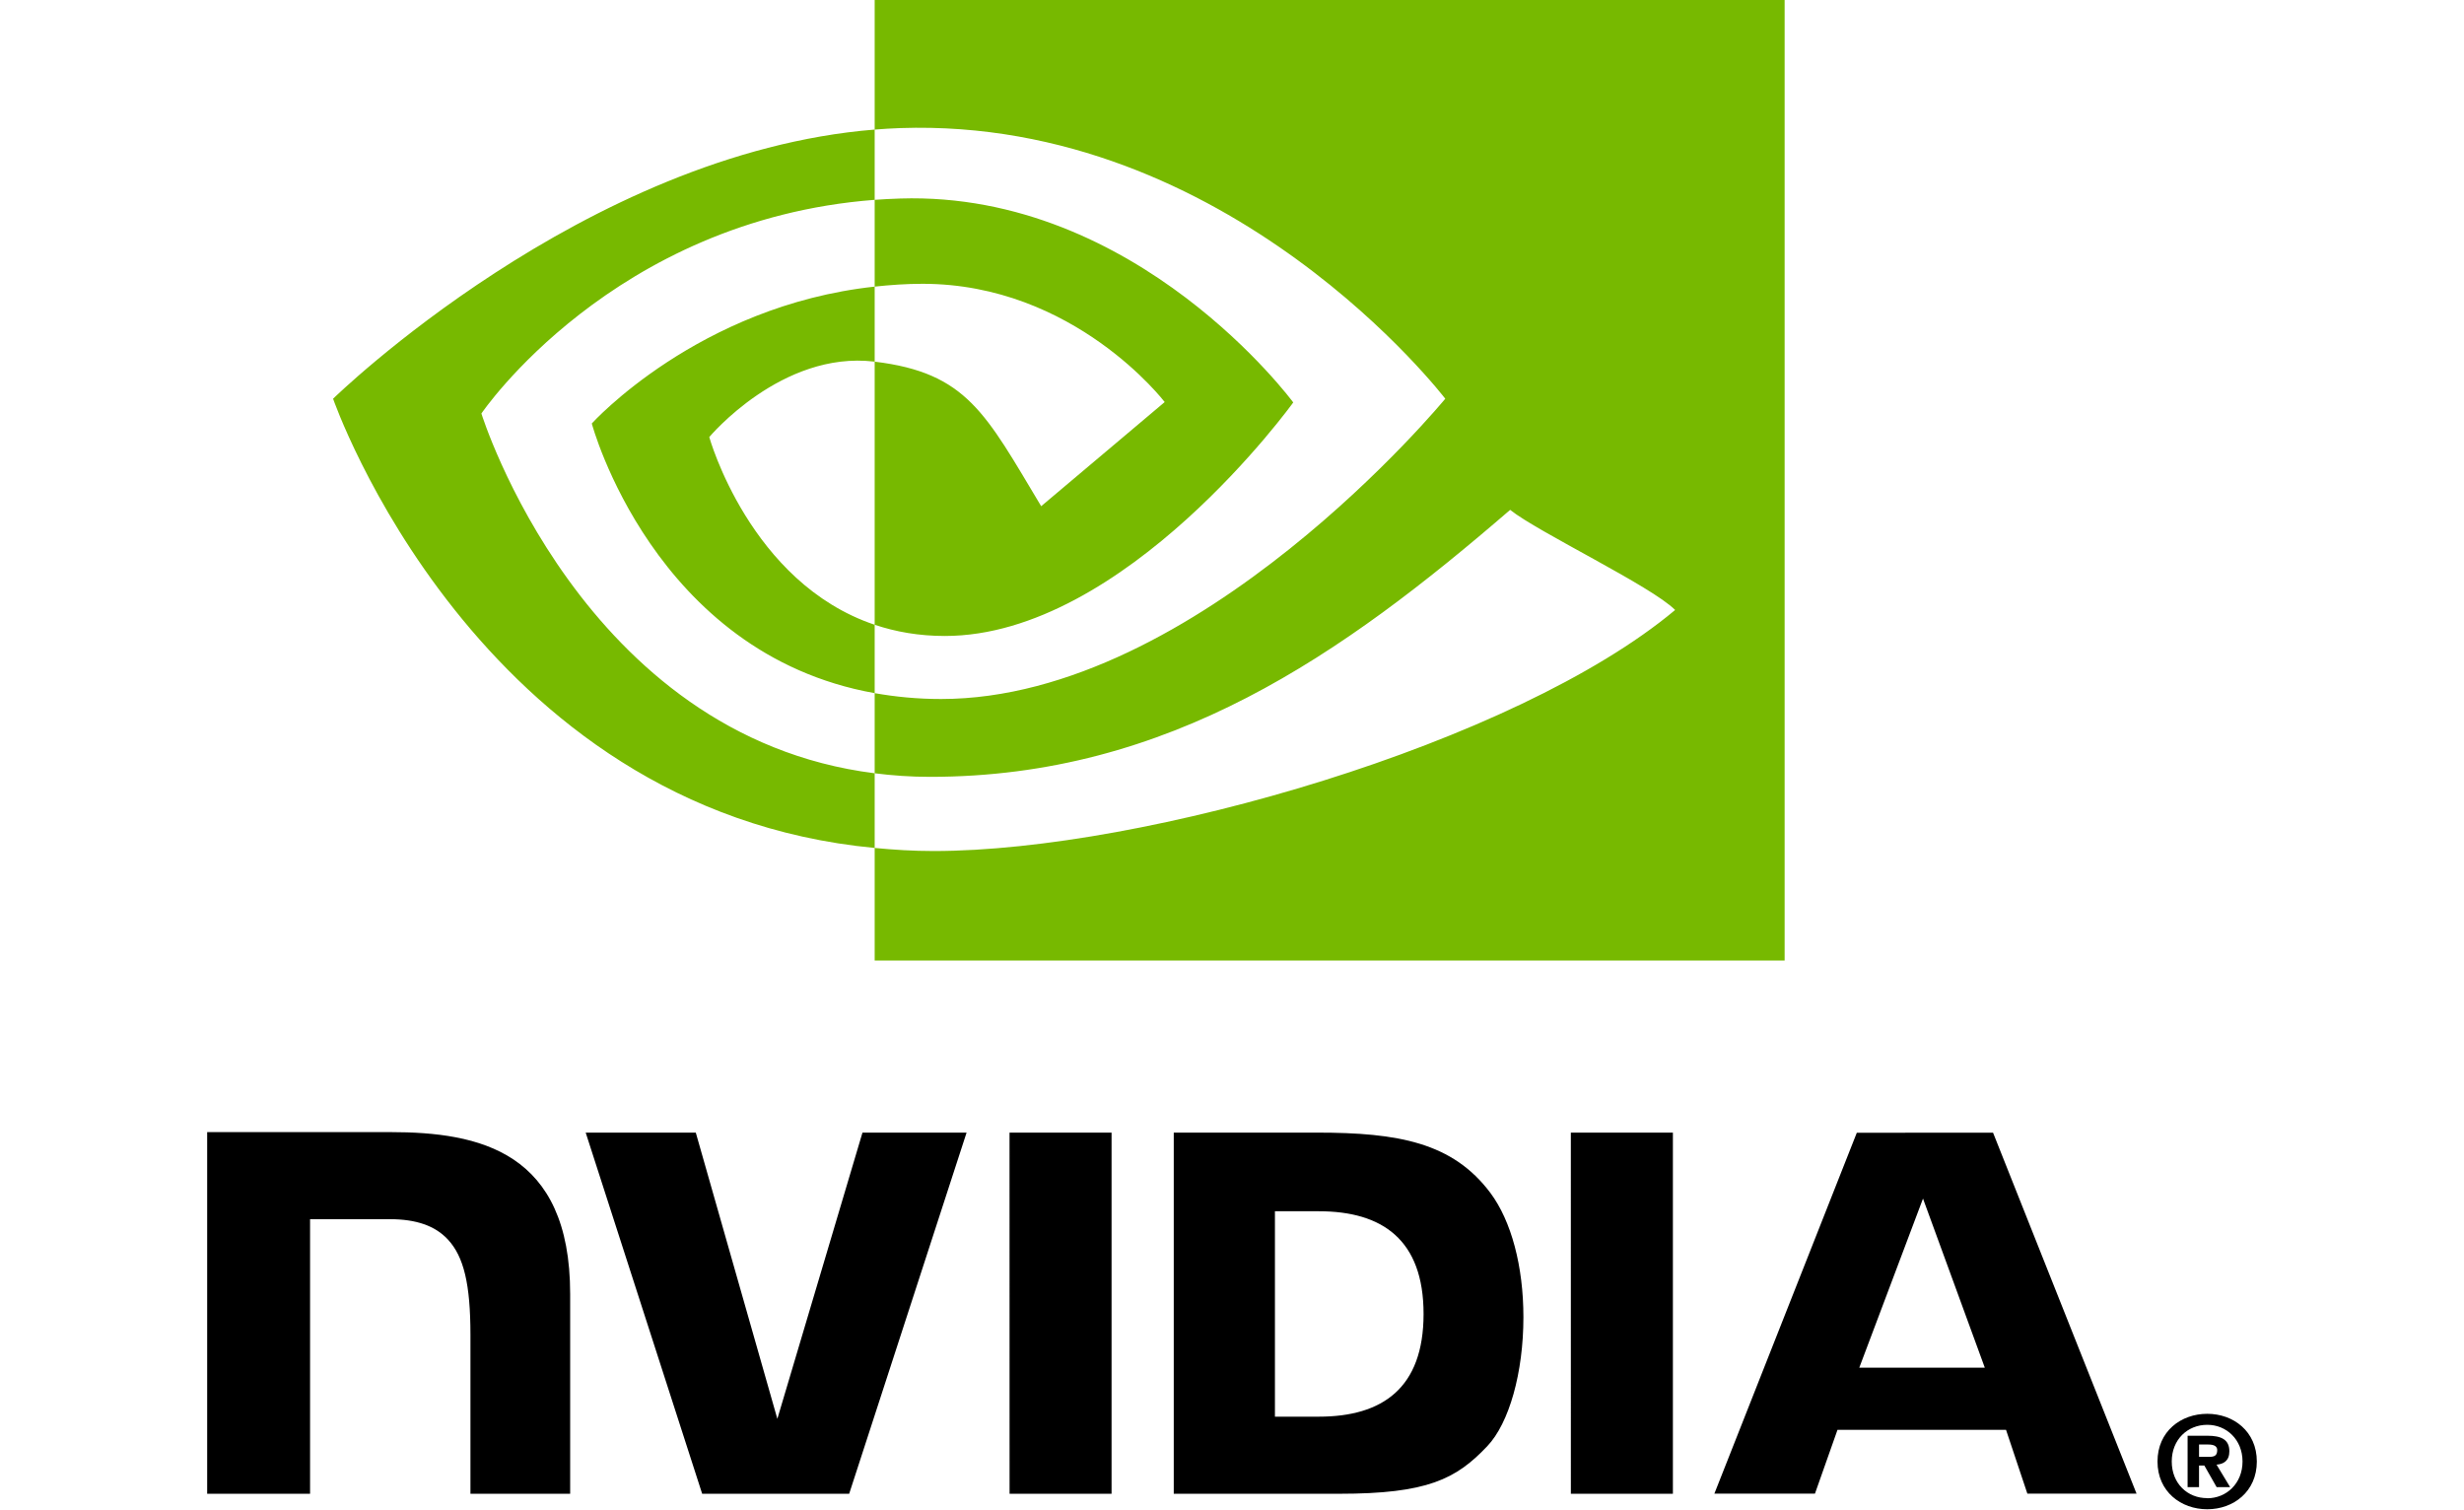
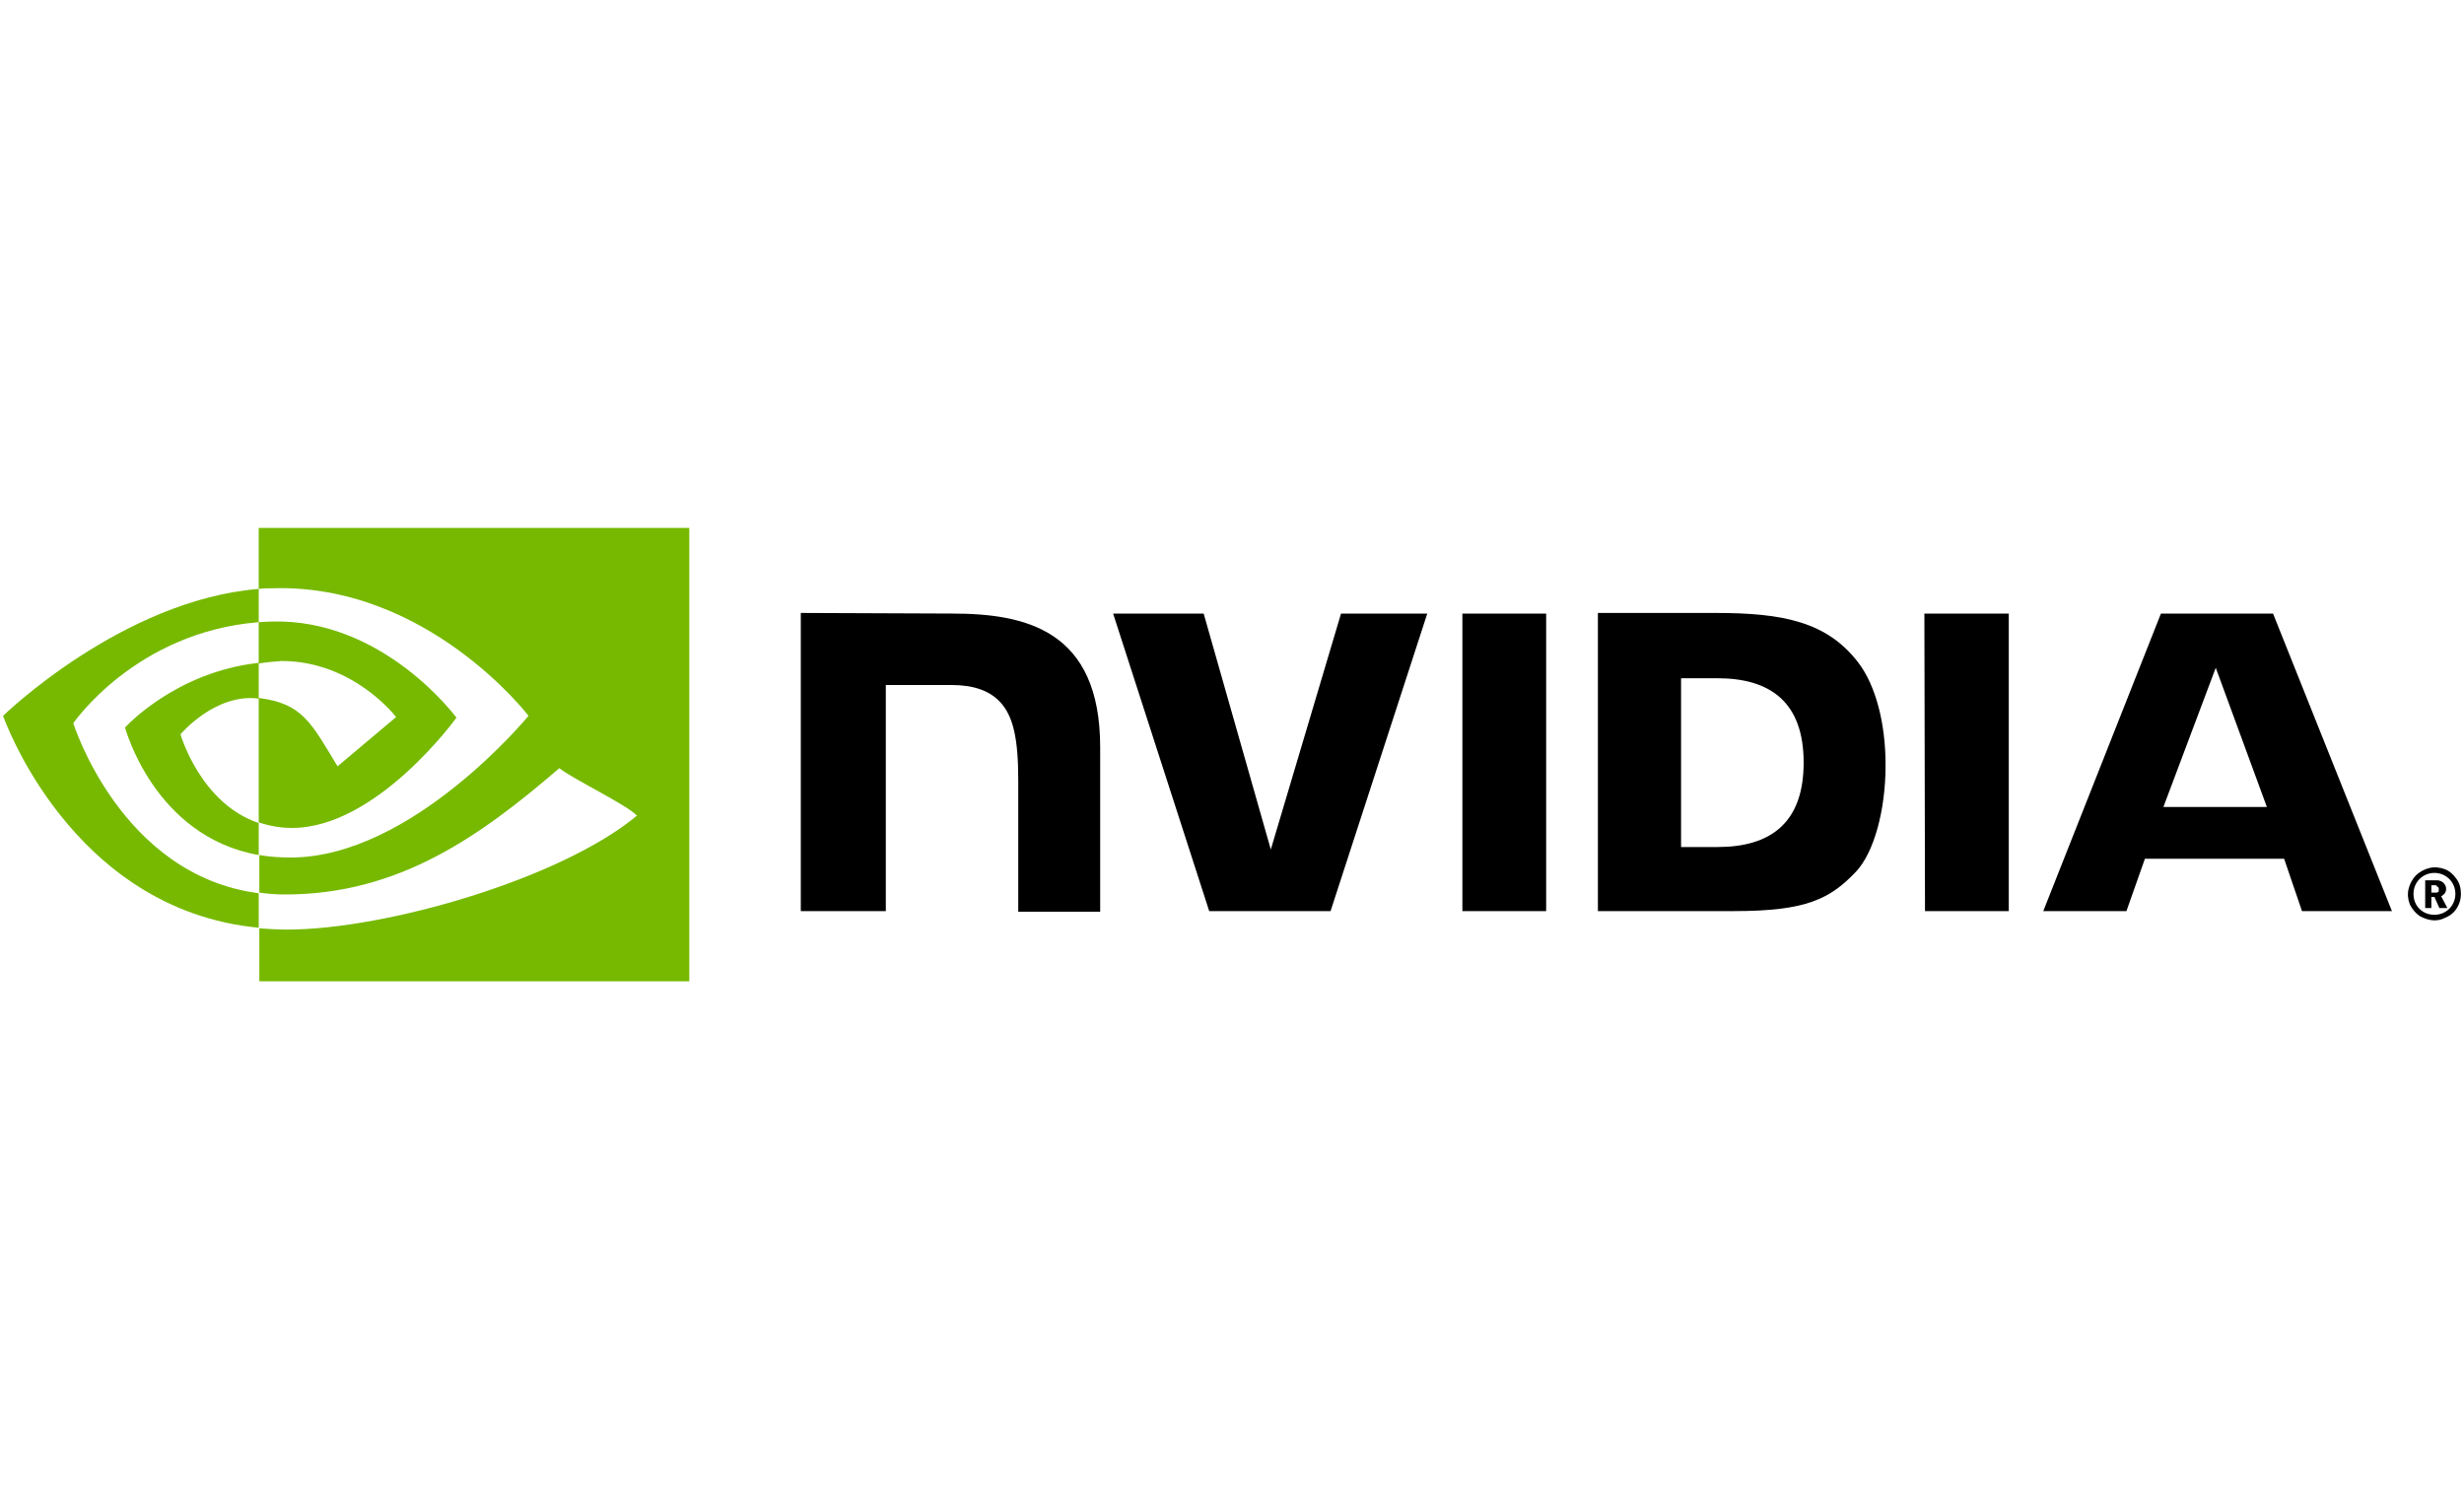
- <svg xmlns="http://www.w3.org/2000/svg" viewBox="0 0 400 245" width="400" height="245">
-   <path fill="none" pointer-events="none" d="M0 0h400v245H0z" />
-   <g transform="translate(.317 -29.833) scale(.94673)">
-     <path d="M384.195 282.109c0 3.771-2.769 6.302-6.047 6.302v-.023c-3.371.023-6.089-2.508-6.089-6.278 0-3.769 2.718-6.293 6.089-6.293 3.279-.001 6.047 2.523 6.047 6.292zm2.453 0c0-5.175-4.02-8.179-8.5-8.179-4.511 0-8.531 3.004-8.531 8.179 0 5.172 4.021 8.188 8.531 8.188 4.481 0 8.5-3.016 8.5-8.188m-9.91.692h.91l2.109 3.703h2.316l-2.336-3.859c1.207-.086 2.2-.661 2.2-2.286 0-2.019-1.392-2.668-3.75-2.668h-3.411v8.813h1.961v-3.703m.001-1.492v-2.122h1.364c.742 0 1.753.06 1.753.965 0 .985-.523 1.157-1.398 1.157h-1.719M329.406 237.027l10.598 28.993H318.48l10.926-28.993zm-11.35-11.289l-24.423 61.88h17.246l3.863-10.934h28.903l3.656 10.934h18.722l-24.605-61.888-23.362.008zm-49.033 61.903h17.497v-61.922l-17.5-.004.003 61.926zm-121.467-61.926l-14.598 49.078-13.984-49.074-18.879-.004 19.972 61.926h25.207l20.133-61.926h-17.851zm70.725 13.484h7.52c10.91 0 17.966 4.898 17.966 17.609 0 12.714-7.056 17.613-17.966 17.613h-7.52v-35.222zm-17.35-13.484v61.926h28.366c15.113 0 20.048-2.512 25.384-8.148 3.769-3.957 6.207-12.641 6.207-22.134 0-8.707-2.063-16.468-5.66-21.304-6.481-8.649-15.817-10.34-29.75-10.34h-24.547zm-165.743-.086v62.012h17.645v-47.086l13.672.004c4.527 0 7.754 1.128 9.934 3.457 2.765 2.945 3.894 7.699 3.894 16.395v27.23h17.098v-34.262c0-24.453-15.586-27.75-30.836-27.75H35.188zm137.583.086l.007 61.926h17.489v-61.926h-17.496z" />
-     <path fill="#77B900" d="M82.211 102.414s22.504-33.203 67.437-36.638V53.73c-49.769 3.997-92.867 46.149-92.867 46.149s24.41 70.565 92.867 77.026v-12.804c-50.237-6.32-67.437-61.687-67.437-61.687zm67.437 36.223v11.726c-37.968-6.769-48.507-46.237-48.507-46.237s18.23-20.195 48.507-23.47v12.867c-.023 0-.039-.007-.058-.007-15.891-1.907-28.305 12.938-28.305 12.938s6.958 24.991 28.363 32.183m0-107.125V53.73c1.461-.112 2.922-.207 4.391-.257 56.582-1.907 93.449 46.406 93.449 46.406s-42.343 51.488-86.457 51.488c-4.043 0-7.828-.375-11.383-1.005v13.739c3.04.386 6.192.613 9.481.613 41.051 0 70.738-20.965 99.484-45.778 4.766 3.817 24.278 13.103 28.289 17.168-27.332 22.883-91.031 41.329-127.144 41.329-3.481 0-6.824-.211-10.11-.528v19.306H305.68V31.512H149.648zm0 49.144V65.777c1.446-.101 2.903-.179 4.391-.226 40.688-1.278 67.382 34.965 67.382 34.965s-28.832 40.043-59.746 40.043c-4.449 0-8.438-.715-12.028-1.922V93.523c15.84 1.914 19.028 8.911 28.551 24.786l21.18-17.859s-15.461-20.277-41.524-20.277c-2.833-.001-5.544.198-8.206.483" />
+ <svg xmlns="http://www.w3.org/2000/svg" version="1.1" id="Layer_1" x="0px" y="0px" width="400px" height="245px" viewBox="0 0 400 245" style="enable-background:new 0 0 400 245;" xml:space="preserve">
+   <style type="text/css">
+ 	.st0{fill:#76B900;}
+ </style>
+   <g id="NVIDIA_Logo">
+     <path id="Eye_Mark" class="st0" d="M42,107.7V101c0.6,0,1.3-0.1,2-0.1c18.2-0.6,30.1,15.6,30.1,15.6s-12.9,17.9-26.7,17.9   c-1.8,0-3.6-0.3-5.4-0.9v-20.2c7.1,0.9,8.5,4,12.8,11.1l9.5-8c0,0-6.9-9.1-18.6-9.1C44.5,107.4,43.2,107.5,42,107.7 M42,85.7v9.9   c0.7-0.1,1.3-0.1,2-0.1c25.3-0.9,41.8,20.7,41.8,20.7s-18.9,23-38.6,23c-1.7,0-3.4-0.1-5.1-0.4v6.1c1.4,0.2,2.8,0.3,4.2,0.3   c18.4,0,31.6-9.4,44.5-20.5c2.1,1.7,10.9,5.9,12.6,7.7c-12.2,10.2-40.7,18.5-56.8,18.5c-1.6,0-3-0.1-4.5-0.2v8.6h69.8V85.7L42,85.7   z M42,133.6v5.2c-17-3-21.7-20.7-21.7-20.7s8.1-9,21.7-10.5v5.8h0c-7.1-0.9-12.7,5.8-12.7,5.8S32.5,130.4,42,133.6 M11.9,117.4   c0,0,10.1-14.8,30.1-16.4v-5.4c-22.2,1.8-41.5,20.6-41.5,20.6s10.9,31.5,41.5,34.4V145C19.6,142.1,11.9,117.4,11.9,117.4z" />
+     <path id="NVIDIA" d="M237.4,99.6v48.3h13.6V99.6H237.4z M130,99.5v48.4h13.8v-36.7h10.7c3.5,0,6.1,0.9,7.8,2.7c2.2,2.3,3,6,3,12.8   v21.3h13.3v-26.7c0-19.1-12.2-21.7-24.1-21.7L130,99.5 M259.4,99.6v48.3h22.1c11.8,0,15.6-2,19.8-6.4c2.9-3.1,4.8-9.9,4.8-17.3   c0-6.8-1.6-12.9-4.4-16.6c-5.1-6.7-12.3-8.1-23.2-8.1H259.4z M272.9,110.1h5.9c8.5,0,14,3.8,14,13.7c0,9.9-5.5,13.7-14,13.7h-5.9   V110.1z M217.7,99.6l-11.4,38.3l-10.9-38.3h-14.7l15.6,48.3H216l15.7-48.3L217.7,99.6z M312.5,147.9h13.6V99.6h-13.7L312.5,147.9z    M350.8,99.6l-19.1,48.3h13.5l3-8.5h22.6l2.9,8.5h14.6L369,99.6L350.8,99.6z M359.7,108.4l8.3,22.6h-16.8L359.7,108.4z" />
+     <path id="Vector" d="M395.2,149.4c-0.8,0-1.7-0.3-2.4-0.7c-0.7-0.5-1.2-1.1-1.6-1.9c-0.3-0.8-0.4-1.6-0.2-2.5   c0.2-0.8,0.6-1.6,1.2-2.2c0.6-0.6,1.4-1,2.2-1.2c0.8-0.2,1.7-0.1,2.5,0.2c0.8,0.3,1.4,0.9,1.9,1.6s0.7,1.5,0.7,2.4   c0,0.6-0.1,1.1-0.3,1.6c-0.2,0.5-0.5,1-0.9,1.4c-0.4,0.4-0.9,0.7-1.4,0.9C396.3,149.3,395.8,149.4,395.2,149.4z M395.2,141.7   c-1.9,0-3.4,1.5-3.4,3.4c0,2,1.5,3.4,3.4,3.4c1.9,0,3.4-1.5,3.4-3.4C398.6,143.2,397.1,141.7,395.2,141.7z M396,147.4l-0.8-1.8   h-0.5v1.8h-1v-4.5h1.9c0.9,0,1.5,0.7,1.5,1.4c0,0.3-0.1,0.5-0.2,0.7c-0.2,0.2-0.4,0.4-0.6,0.5l1,1.9H396z M395.4,143.7h-0.7v1.2   h0.7c0.1,0,0.2,0,0.2,0c0.1,0,0.1-0.1,0.2-0.1c0.1-0.1,0.1-0.1,0.1-0.2c0-0.1,0-0.2,0-0.2c0-0.1,0-0.2,0-0.2c0-0.1-0.1-0.1-0.1-0.2   c-0.1-0.1-0.1-0.1-0.2-0.1C395.5,143.7,395.5,143.7,395.4,143.7z" />
  </g>
</svg>
